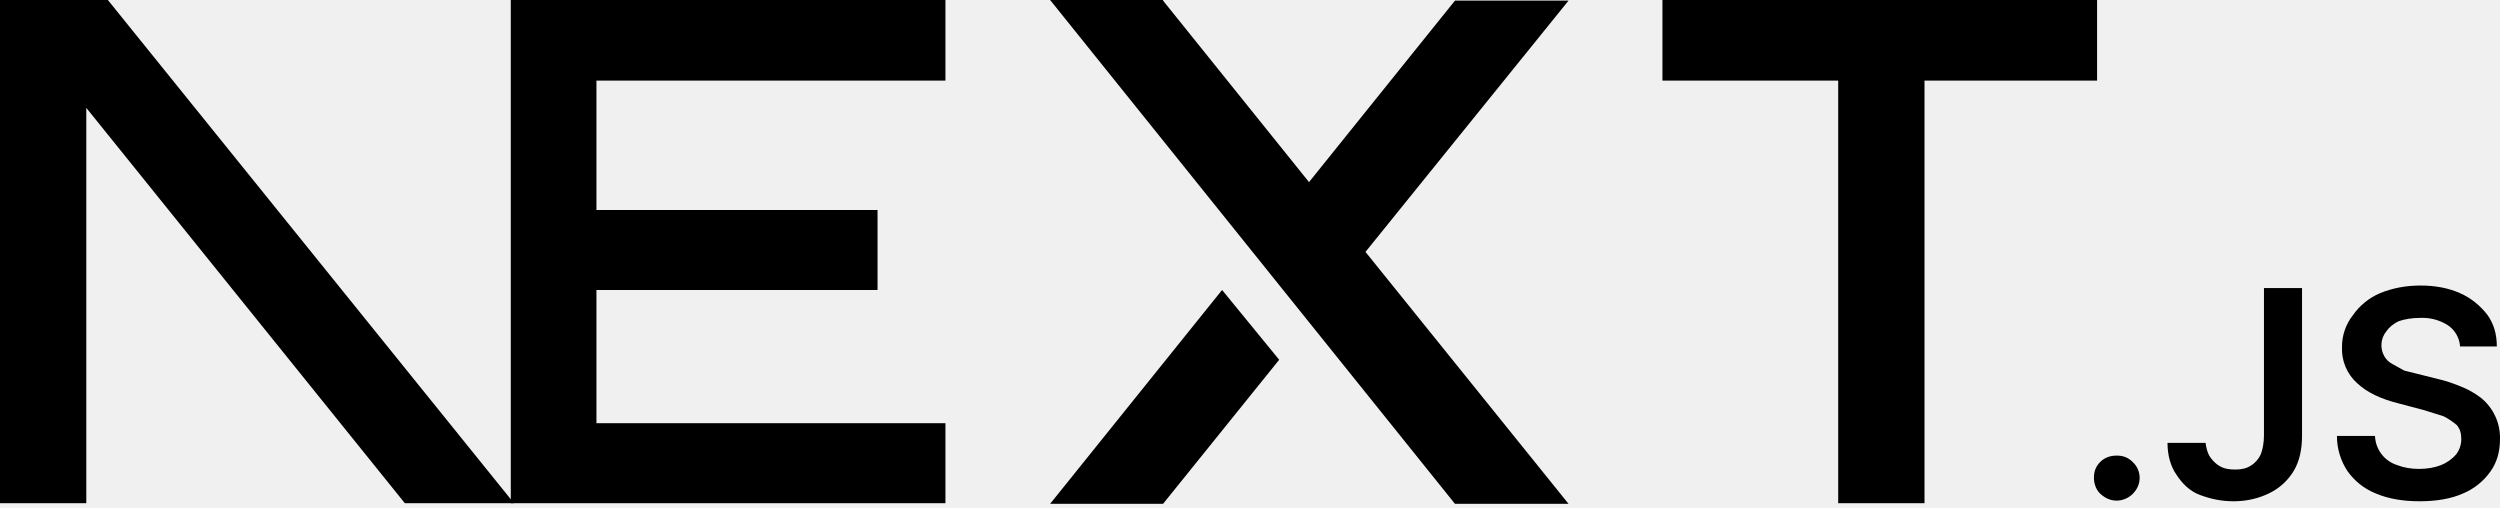
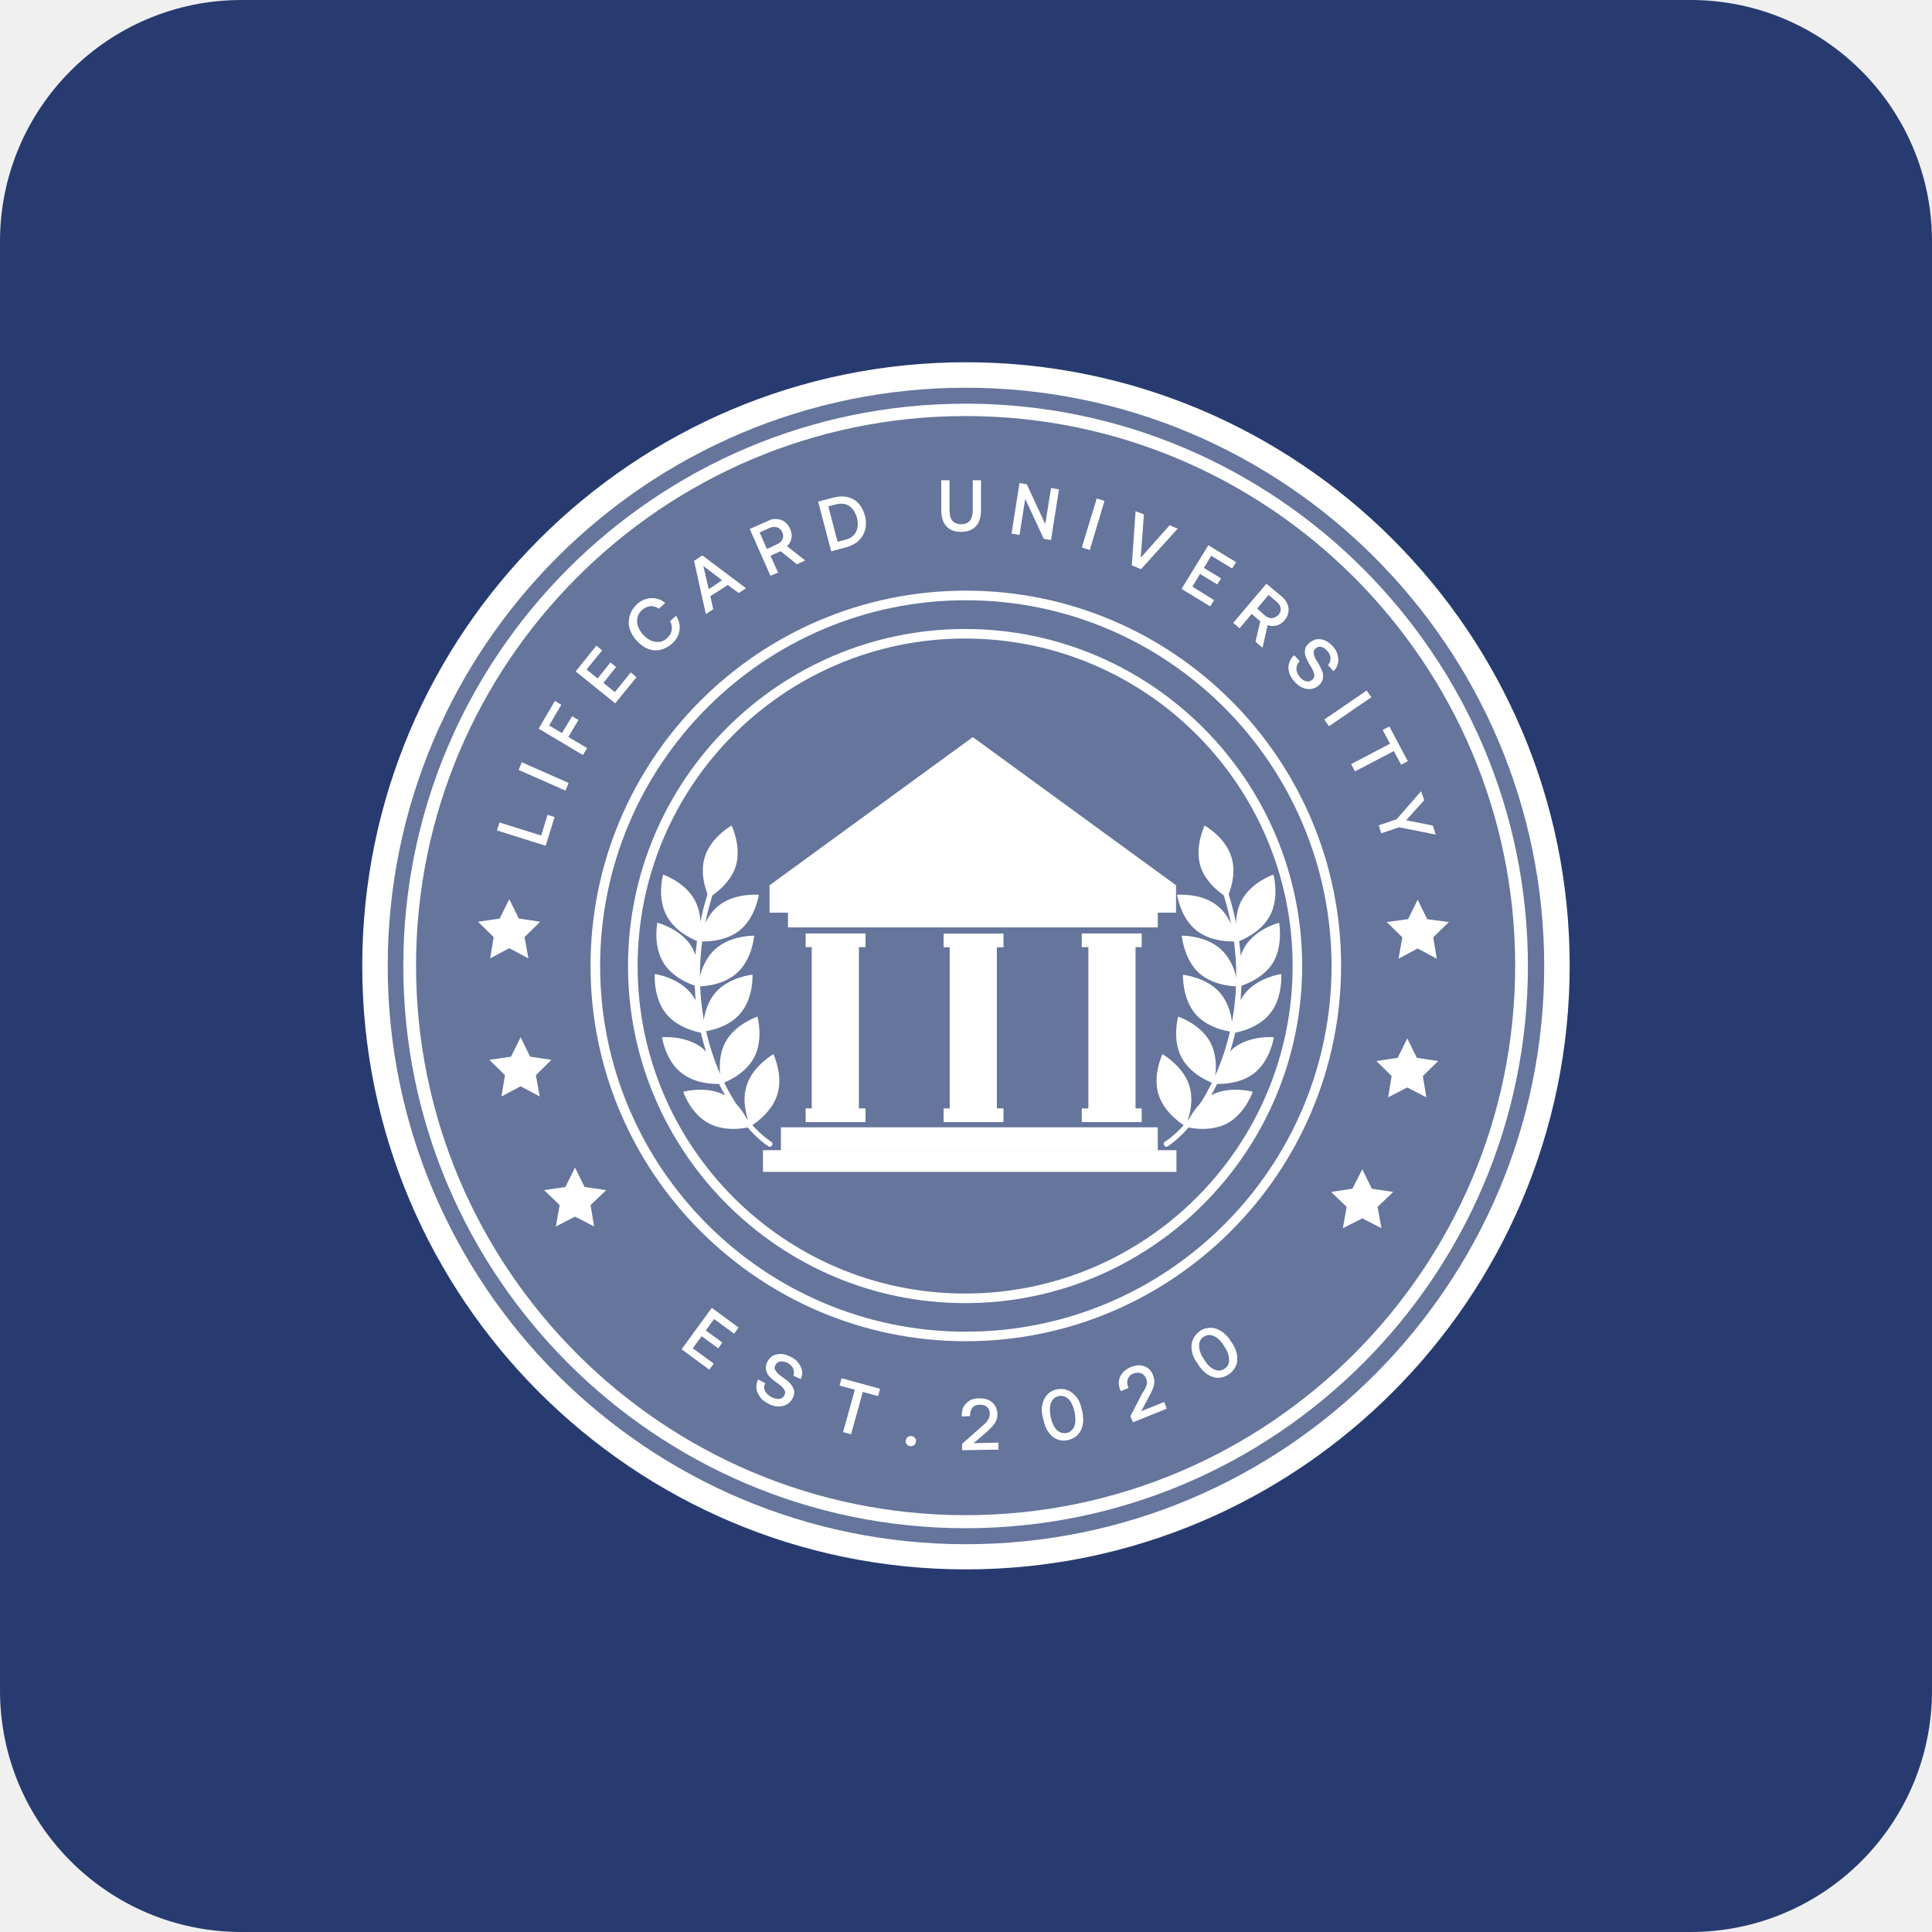
- <svg xmlns="http://www.w3.org/2000/svg" fill="none" viewBox="0 0 394 80">
-   <path fill="#000" d="M262 0h68.5v12.7h-27.2v66.6h-13.6V12.7H262V0ZM149 0v12.7H94v20.4h44.3v12.6H94v21h55v12.6H80.5V0h68.7zm34.3 0h-17.8l63.8 79.4h17.9l-32-39.7 32-39.6h-17.9l-23 28.6-23-28.6zm18.3 56.7-9-11-27.1 33.7h17.8l18.3-22.7z" />
-   <path fill="#000" d="M81 79.3 17 0H0v79.3h13.6V17l50.2 62.3H81Zm252.6-.4c-1 0-1.8-.4-2.5-1s-1.1-1.6-1.1-2.6.3-1.8 1-2.5 1.6-1 2.6-1 1.8.3 2.5 1a3.4 3.4 0 0 1 .6 4.3 3.7 3.7 0 0 1-3 1.8zm23.2-33.5h6v23.3c0 2.1-.4 4-1.3 5.5a9.1 9.1 0 0 1-3.8 3.5c-1.6.8-3.5 1.3-5.7 1.3-2 0-3.7-.4-5.3-1s-2.8-1.8-3.7-3.2c-.9-1.3-1.4-3-1.4-5h6c.1.8.3 1.6.7 2.2s1 1.2 1.6 1.5c.7.4 1.5.5 2.4.5 1 0 1.8-.2 2.4-.6a4 4 0 0 0 1.6-1.8c.3-.8.5-1.8.5-3V45.5zm30.9 9.1a4.4 4.4 0 0 0-2-3.3 7.5 7.5 0 0 0-4.3-1.1c-1.3 0-2.4.2-3.3.5-.9.4-1.6 1-2 1.6a3.5 3.5 0 0 0-.3 4c.3.5.7.9 1.3 1.2l1.8 1 2 .5 3.2.8c1.3.3 2.5.7 3.7 1.2a13 13 0 0 1 3.2 1.8 8.1 8.1 0 0 1 3 6.5c0 2-.5 3.7-1.5 5.1a10 10 0 0 1-4.4 3.5c-1.8.8-4.1 1.2-6.8 1.2-2.6 0-4.9-.4-6.8-1.2-2-.8-3.4-2-4.5-3.5a10 10 0 0 1-1.7-5.6h6a5 5 0 0 0 3.5 4.6c1 .4 2.2.6 3.4.6 1.3 0 2.5-.2 3.5-.6 1-.4 1.8-1 2.4-1.7a4 4 0 0 0 .8-2.4c0-.9-.2-1.6-.7-2.2a11 11 0 0 0-2.1-1.4l-3.2-1-3.8-1c-2.8-.7-5-1.7-6.6-3.2a7.2 7.2 0 0 1-2.4-5.7 8 8 0 0 1 1.7-5 10 10 0 0 1 4.3-3.5c2-.8 4-1.2 6.4-1.2 2.3 0 4.4.4 6.2 1.2 1.8.8 3.2 2 4.3 3.4 1 1.4 1.5 3 1.5 5h-5.8z" />
+ <svg xmlns="http://www.w3.org/2000/svg" width="32" height="32" viewBox="0 0 32 32" fill="none">
+   <g filter="url(#filter0_b_588_6726)">
+     <g clip-path="url(#clip0_588_6726)">
+       <rect width="32" height="32" rx="4" fill="#273B70" />
+       <path d="M25.779 15.999C25.779 21.403 21.399 25.788 15.99 25.788C10.587 25.782 6.207 21.403 6.207 15.999C6.207 10.596 10.587 6.211 15.995 6.211C21.399 6.211 25.779 10.591 25.779 15.999Z" fill="#E8F0FC" fill-opacity="0.32" />
+       <path d="M15.999 25.994C10.485 25.994 6 21.508 6 15.999C6 10.485 10.485 6 15.999 6C21.514 6 25.999 10.485 25.999 15.999C25.994 21.508 21.508 25.994 15.999 25.994ZM15.999 6.422C10.717 6.422 6.422 10.717 6.422 15.999C6.422 21.282 10.717 25.577 15.999 25.577C21.282 25.577 25.577 21.282 25.577 15.999C25.572 10.717 21.276 6.422 15.999 6.422Z" fill="white" />
+       <path d="M15.997 22.215C12.573 22.215 9.781 19.429 9.781 15.999C9.781 12.569 12.567 9.783 15.997 9.783C19.427 9.783 22.213 12.569 22.213 15.999C22.208 19.424 19.422 22.215 15.997 22.215ZM15.997 9.942C12.657 9.942 9.94 12.659 9.94 15.999C9.94 19.339 12.657 22.057 15.997 22.057C19.337 22.057 22.055 19.339 22.055 15.999C22.05 12.659 19.337 9.942 15.997 9.942Z" fill="white" />
+       <path d="M15.993 25.312C10.859 25.312 6.68 21.133 6.68 15.999C6.68 10.865 10.859 6.686 15.993 6.686C21.128 6.686 25.307 10.865 25.307 15.999C25.307 21.133 21.128 25.312 15.993 25.312ZM15.993 6.891C10.975 6.891 6.891 10.976 6.891 15.994C6.891 21.012 10.975 25.096 15.993 25.096C21.011 25.096 25.096 21.012 25.096 15.994C25.096 10.976 21.011 6.891 15.993 6.891Z" fill="white" />
+       <path d="M15.985 21.584C12.909 21.584 10.402 19.077 10.402 16.001C10.402 12.924 12.909 10.418 15.985 10.418C19.061 10.418 21.568 12.924 21.568 16.001C21.568 19.077 19.067 21.584 15.985 21.584ZM15.985 10.576C12.993 10.576 10.561 13.009 10.561 16.001C10.561 18.993 12.993 21.425 15.985 21.425C18.977 21.425 21.41 18.993 21.41 16.001C21.41 13.009 18.977 10.576 15.985 10.576Z" fill="white" />
+       <path d="M23.481 14.902L23.639 15.224L23.998 15.272L23.739 15.525L23.797 15.879L23.481 15.71L23.164 15.879L23.227 15.525L22.969 15.272L23.322 15.224L23.481 14.902Z" fill="white" />
+       <path d="M22.564 19.367L22.722 19.689L23.076 19.742L22.817 19.99L22.881 20.343L22.564 20.18L22.242 20.343L22.305 19.99L22.047 19.742L22.4 19.689L22.564 19.367Z" fill="white" />
+       <path d="M23.309 17.199L23.467 17.521L23.821 17.574L23.567 17.822L23.625 18.175L23.309 18.012L22.992 18.175L23.05 17.822L22.797 17.574L23.15 17.521L23.309 17.199Z" fill="white" />
+       <path d="M8.435 14.893L8.277 15.214L7.918 15.267L8.177 15.521L8.118 15.874L8.435 15.705L8.752 15.874L8.688 15.521L8.947 15.267L8.593 15.214L8.435 14.893Z" fill="white" />
+       <path d="M9.524 19.338L9.365 19.66L9.012 19.712L9.27 19.96L9.207 20.314L9.524 20.151L9.84 20.314L9.782 19.96L10.041 19.712L9.682 19.66L9.524 19.338Z" fill="white" />
+       <path d="M8.623 17.18L8.464 17.502L8.105 17.554L8.364 17.808L8.306 18.161L8.623 17.992L8.939 18.161L8.876 17.808L9.134 17.554L8.781 17.502L8.623 17.18Z" fill="white" />
+       <path d="M19.479 15.117H12.746V14.663L16.113 12.209L19.479 14.663V15.117Z" fill="white" />
+       <path d="M19.177 14.844H13.051V15.361H19.177V14.844Z" fill="white" />
+       <path d="M19.176 18.672H12.934V19.057H19.176V18.672Z" fill="white" />
+       <path d="M19.486 19.051H12.637V19.41H19.486V19.051Z" fill="white" />
+       <path d="M14.336 15.461H13.344V15.688H14.336V15.461Z" fill="white" />
+       <path d="M14.336 18.359H13.344V18.586H14.336V18.359Z" fill="white" />
+       <path d="M14.226 15.57H13.445V18.378H14.226V15.57Z" fill="white" />
+       <path d="M16.621 15.463H15.629V15.69H16.621V15.463Z" fill="white" />
+       <path d="M16.621 18.359H15.629V18.586H16.621V18.359Z" fill="white" />
+       <path d="M16.511 15.57H15.73V18.378H16.511V15.57Z" fill="white" />
+       <path d="M18.91 15.461H17.918V15.688H18.91V15.461Z" fill="white" />
+       <path d="M18.91 18.359H17.918V18.586H18.91V18.359Z" fill="white" />
+       <path d="M18.808 15.568H18.027V18.376H18.808V15.568Z" fill="white" />
+       <path d="M12.186 14.349C12.081 14.676 11.743 14.866 11.743 14.866C11.743 14.866 11.569 14.518 11.675 14.191C11.78 13.858 12.118 13.674 12.118 13.674C12.118 13.674 12.287 14.022 12.186 14.349Z" fill="white" />
+       <path d="M12.242 15.417C11.967 15.628 11.582 15.591 11.582 15.591C11.582 15.591 11.64 15.206 11.909 14.995C12.184 14.784 12.569 14.821 12.569 14.821C12.569 14.821 12.516 15.201 12.242 15.417Z" fill="white" />
+       <path d="M11.041 15.167C11.204 15.473 11.568 15.594 11.568 15.594C11.568 15.594 11.674 15.22 11.51 14.914C11.347 14.608 10.983 14.486 10.983 14.486C10.983 14.486 10.877 14.861 11.041 15.167Z" fill="white" />
+       <path d="M12.206 16.116C11.948 16.348 11.562 16.337 11.562 16.337C11.562 16.337 11.589 15.952 11.847 15.72C12.106 15.488 12.491 15.498 12.491 15.498C12.491 15.498 12.465 15.883 12.206 16.116Z" fill="white" />
+       <path d="M10.993 15.953C11.178 16.244 11.553 16.339 11.553 16.339C11.553 16.339 11.632 15.959 11.447 15.668C11.263 15.378 10.888 15.283 10.888 15.283C10.888 15.283 10.809 15.658 10.993 15.953Z" fill="white" />
+       <path d="M12.253 16.797C12.026 17.055 11.641 17.087 11.641 17.087C11.641 17.087 11.625 16.702 11.852 16.438C12.079 16.18 12.464 16.143 12.464 16.143C12.464 16.143 12.485 16.538 12.253 16.797Z" fill="white" />
+       <path d="M11.03 16.787C11.246 17.056 11.632 17.109 11.632 17.109C11.632 17.109 11.663 16.724 11.447 16.455C11.231 16.186 10.845 16.133 10.845 16.133C10.845 16.133 10.814 16.513 11.03 16.787Z" fill="white" />
+       <path d="M12.488 17.519C12.325 17.825 11.955 17.946 11.955 17.946C11.955 17.946 11.85 17.571 12.013 17.265C12.177 16.959 12.546 16.838 12.546 16.838C12.546 16.838 12.652 17.218 12.488 17.519Z" fill="white" />
+       <path d="M11.292 17.776C11.566 17.988 11.952 17.951 11.952 17.951C11.952 17.951 11.894 17.565 11.624 17.354C11.35 17.143 10.965 17.18 10.965 17.18C10.965 17.18 11.018 17.565 11.292 17.776Z" fill="white" />
+       <path d="M12.873 18.136C12.768 18.463 12.43 18.654 12.43 18.654C12.43 18.654 12.261 18.305 12.367 17.978C12.472 17.651 12.81 17.461 12.81 17.461C12.81 17.461 12.979 17.809 12.873 18.136Z" fill="white" />
+       <path d="M11.749 18.611C12.055 18.769 12.43 18.664 12.43 18.664C12.43 18.664 12.303 18.294 11.997 18.136C11.691 17.978 11.316 18.083 11.316 18.083C11.316 18.083 11.438 18.453 11.749 18.611Z" fill="white" />
+       <path d="M12.739 18.992C12.733 18.992 12.733 18.987 12.728 18.987C12.438 18.797 12 18.295 11.731 17.525C11.515 16.913 11.346 15.931 11.747 14.723C11.752 14.702 11.778 14.691 11.8 14.697C11.821 14.702 11.831 14.728 11.826 14.749C11.145 16.802 12.106 18.475 12.776 18.913C12.797 18.923 12.802 18.95 12.786 18.971C12.776 18.992 12.76 18.997 12.739 18.992Z" fill="white" />
+       <path d="M19.883 14.349C19.989 14.676 20.327 14.866 20.327 14.866C20.327 14.866 20.501 14.518 20.395 14.191C20.29 13.858 19.952 13.674 19.952 13.674C19.952 13.674 19.783 14.022 19.883 14.349Z" fill="white" />
+       <path d="M19.823 15.417C20.098 15.628 20.483 15.591 20.483 15.591C20.483 15.591 20.425 15.206 20.156 14.995C19.881 14.784 19.496 14.821 19.496 14.821C19.496 14.821 19.549 15.201 19.823 15.417Z" fill="white" />
+       <path d="M21.034 15.167C20.87 15.473 20.506 15.594 20.506 15.594C20.506 15.594 20.401 15.22 20.564 14.914C20.728 14.608 21.092 14.486 21.092 14.486C21.092 14.486 21.197 14.861 21.034 15.167Z" fill="white" />
+       <path d="M19.859 16.116C20.118 16.348 20.503 16.337 20.503 16.337C20.503 16.337 20.477 15.952 20.218 15.72C19.959 15.488 19.574 15.498 19.574 15.498C19.574 15.498 19.606 15.883 19.859 16.116Z" fill="white" />
+       <path d="M21.08 15.953C20.895 16.244 20.521 16.339 20.521 16.339C20.521 16.339 20.442 15.959 20.626 15.668C20.811 15.378 21.186 15.283 21.186 15.283C21.186 15.283 21.259 15.658 21.08 15.953Z" fill="white" />
+       <path d="M19.805 16.801C20.032 17.059 20.417 17.091 20.417 17.091C20.417 17.091 20.433 16.706 20.206 16.442C19.979 16.183 19.594 16.146 19.594 16.146C19.594 16.146 19.578 16.542 19.805 16.801Z" fill="white" />
+       <path d="M21.037 16.787C20.82 17.056 20.435 17.109 20.435 17.109C20.435 17.109 20.404 16.724 20.62 16.455C20.836 16.186 21.221 16.133 21.221 16.133C21.221 16.133 21.253 16.513 21.037 16.787Z" fill="white" />
+       <path d="M19.572 17.519C19.736 17.825 20.105 17.946 20.105 17.946C20.105 17.946 20.21 17.571 20.047 17.265C19.883 16.959 19.514 16.838 19.514 16.838C19.514 16.838 19.408 17.218 19.572 17.519Z" fill="white" />
+       <path d="M20.773 17.776C20.498 17.988 20.113 17.951 20.113 17.951C20.113 17.951 20.171 17.565 20.44 17.354C20.715 17.143 21.1 17.18 21.1 17.18C21.1 17.18 21.042 17.565 20.773 17.776Z" fill="white" />
+       <path d="M19.191 18.136C19.297 18.463 19.634 18.654 19.634 18.654C19.634 18.654 19.803 18.305 19.698 17.978C19.592 17.651 19.254 17.461 19.254 17.461C19.254 17.461 19.085 17.809 19.191 18.136Z" fill="white" />
+       <path d="M20.317 18.611C20.011 18.769 19.637 18.664 19.637 18.664C19.637 18.664 19.763 18.294 20.069 18.136C20.375 17.978 20.75 18.083 20.75 18.083C20.75 18.083 20.623 18.453 20.317 18.611Z" fill="white" />
+       <path d="M19.33 18.992C19.335 18.992 19.335 18.987 19.341 18.987C19.631 18.797 20.069 18.295 20.338 17.525C20.554 16.913 20.723 15.931 20.322 14.723C20.317 14.702 20.291 14.691 20.269 14.697C20.248 14.702 20.238 14.728 20.243 14.749C20.924 16.802 19.963 18.475 19.293 18.913C19.272 18.923 19.267 18.95 19.283 18.971C19.293 18.992 19.314 18.997 19.33 18.992Z" fill="white" />
+       <path d="M8.23 13.755L8.273 13.623L8.964 13.839L9.069 13.496L9.186 13.533L9.038 14.008L8.23 13.755Z" fill="white" />
+       <path d="M8.643 12.625L9.418 12.968L9.366 13.095L8.59 12.752L8.643 12.625Z" fill="white" />
+       <path d="M9.191 11.609L9.297 11.673L9.096 12.016L9.307 12.142L9.476 11.863L9.581 11.926L9.413 12.206L9.724 12.39L9.655 12.506L8.922 12.069L9.191 11.609Z" fill="white" />
+       <path d="M9.878 10.693L9.973 10.773L9.715 11.089L9.899 11.237L10.11 10.973L10.205 11.047L9.994 11.311L10.184 11.464L10.448 11.137L10.543 11.216L10.19 11.649L9.535 11.121L9.878 10.693Z" fill="white" />
+       <path d="M10.433 10.188C10.454 10.119 10.496 10.061 10.554 10.003C10.602 9.961 10.649 9.935 10.707 9.919C10.76 9.903 10.813 9.903 10.871 9.914C10.924 9.924 10.976 9.951 11.018 9.987L10.913 10.082C10.866 10.051 10.818 10.035 10.771 10.04C10.723 10.046 10.675 10.067 10.633 10.104C10.596 10.14 10.57 10.177 10.559 10.225C10.549 10.272 10.549 10.32 10.565 10.367C10.581 10.415 10.607 10.462 10.649 10.51C10.691 10.552 10.734 10.589 10.781 10.61C10.829 10.631 10.876 10.636 10.924 10.631C10.971 10.626 11.013 10.605 11.05 10.568C11.092 10.531 11.119 10.483 11.124 10.436C11.135 10.389 11.124 10.336 11.098 10.288L11.198 10.199C11.23 10.251 11.251 10.299 11.256 10.357C11.261 10.41 11.256 10.462 11.235 10.515C11.214 10.568 11.182 10.615 11.135 10.658C11.076 10.71 11.008 10.747 10.939 10.763C10.871 10.779 10.802 10.774 10.734 10.747C10.665 10.721 10.602 10.674 10.544 10.61C10.486 10.547 10.449 10.478 10.428 10.41C10.406 10.341 10.412 10.257 10.433 10.188Z" fill="white" />
+       <path d="M11.496 9.289L11.633 9.199L12.356 9.743L12.235 9.822L12.055 9.69L11.765 9.875L11.813 10.091L11.691 10.17L11.496 9.289ZM11.96 9.611L11.649 9.373L11.739 9.759L11.96 9.611Z" fill="white" />
+       <path d="M12.867 8.597C12.914 8.602 12.961 8.613 12.998 8.645C13.035 8.671 13.067 8.713 13.088 8.761C13.109 8.813 13.12 8.866 13.109 8.914C13.099 8.966 13.078 9.009 13.035 9.046L13.336 9.283L13.199 9.346L12.93 9.13L12.761 9.204L12.888 9.484L12.761 9.536L12.418 8.761L12.719 8.629C12.766 8.602 12.819 8.592 12.867 8.597ZM12.872 9.014C12.919 8.993 12.946 8.966 12.961 8.929C12.977 8.893 12.977 8.856 12.956 8.813C12.935 8.771 12.909 8.745 12.872 8.734C12.835 8.724 12.793 8.724 12.745 8.745L12.582 8.819L12.703 9.093L12.872 9.014Z" fill="white" />
+       <path d="M13.815 8.239C13.899 8.218 13.973 8.218 14.041 8.234C14.11 8.25 14.173 8.287 14.221 8.339C14.268 8.392 14.305 8.461 14.326 8.54C14.348 8.619 14.348 8.698 14.332 8.767C14.316 8.835 14.279 8.899 14.226 8.952C14.173 9.004 14.105 9.036 14.026 9.062L13.767 9.131L13.551 8.308L13.815 8.239ZM14.179 8.809C14.21 8.746 14.216 8.667 14.194 8.577C14.168 8.487 14.126 8.424 14.068 8.382C14.005 8.339 13.931 8.334 13.846 8.355L13.72 8.387L13.873 8.973L13.999 8.941C14.089 8.92 14.147 8.872 14.179 8.809Z" fill="white" />
+       <path d="M15.727 8.446C15.727 8.525 15.743 8.588 15.774 8.625C15.806 8.662 15.854 8.683 15.917 8.683C15.986 8.683 16.033 8.662 16.065 8.625C16.096 8.583 16.112 8.525 16.112 8.446V7.955H16.249V8.441C16.249 8.562 16.223 8.652 16.165 8.715C16.107 8.778 16.028 8.81 15.917 8.81C15.812 8.81 15.727 8.778 15.674 8.715C15.616 8.652 15.59 8.562 15.59 8.441V7.955H15.727V8.446Z" fill="white" />
+       <path d="M16.886 8L17.007 8.021L17.313 8.681L17.408 8.084L17.54 8.106L17.408 8.945L17.287 8.923L16.981 8.264L16.886 8.86L16.754 8.839L16.886 8Z" fill="white" />
+       <path d="M18.293 8.298L18.05 9.111L17.918 9.068L18.166 8.256L18.293 8.298Z" fill="white" />
+       <path d="M18.947 8.52L18.894 9.237L19.374 8.699L19.506 8.757L18.899 9.427L18.746 9.364L18.809 8.467L18.947 8.52Z" fill="white" />
+       <path d="M20.473 9.311L20.409 9.416L20.061 9.205L19.94 9.406L20.225 9.58L20.161 9.68L19.876 9.506L19.75 9.717L20.108 9.939L20.045 10.044L19.57 9.754L20.014 9.031L20.473 9.311Z" fill="white" />
+       <path d="M21.323 10.006C21.344 10.053 21.349 10.095 21.339 10.143C21.333 10.19 21.312 10.233 21.275 10.275C21.238 10.317 21.196 10.349 21.143 10.359C21.091 10.375 21.043 10.37 20.996 10.354L20.911 10.729L20.795 10.628L20.874 10.291L20.732 10.169L20.531 10.407L20.426 10.317L20.975 9.668L21.228 9.879C21.275 9.921 21.307 9.958 21.323 10.006ZM20.953 10.196C20.99 10.227 21.033 10.243 21.07 10.238C21.107 10.233 21.143 10.217 21.175 10.185C21.207 10.148 21.217 10.111 21.212 10.074C21.207 10.037 21.186 10 21.149 9.969L21.012 9.853L20.822 10.08L20.953 10.196Z" fill="white" />
+       <path d="M21.473 11.079C21.473 11.126 21.494 11.174 21.531 11.216C21.563 11.253 21.6 11.279 21.637 11.284C21.674 11.295 21.705 11.284 21.737 11.258C21.758 11.237 21.769 11.216 21.769 11.195C21.769 11.168 21.763 11.147 21.753 11.116C21.742 11.089 21.721 11.052 21.689 11.005C21.663 10.957 21.642 10.915 21.626 10.873C21.61 10.836 21.61 10.794 21.616 10.757C21.621 10.72 21.647 10.678 21.689 10.646C21.726 10.614 21.769 10.593 21.811 10.588C21.858 10.583 21.901 10.588 21.948 10.609C21.995 10.63 22.038 10.662 22.075 10.704C22.112 10.746 22.143 10.794 22.154 10.846C22.17 10.899 22.17 10.947 22.159 10.994C22.148 11.042 22.122 11.084 22.085 11.116L21.995 11.015C22.027 10.984 22.038 10.947 22.038 10.904C22.038 10.862 22.017 10.82 21.985 10.783C21.953 10.746 21.922 10.725 21.885 10.714C21.848 10.709 21.816 10.714 21.79 10.741C21.769 10.757 21.758 10.778 21.758 10.804C21.758 10.825 21.763 10.852 21.774 10.878C21.784 10.904 21.805 10.941 21.837 10.989C21.864 11.036 21.885 11.079 21.901 11.121C21.916 11.163 21.916 11.2 21.911 11.242C21.906 11.279 21.879 11.316 21.843 11.353C21.805 11.385 21.763 11.406 21.716 11.411C21.668 11.416 21.621 11.411 21.573 11.39C21.526 11.369 21.484 11.337 21.441 11.29C21.399 11.242 21.367 11.189 21.352 11.137C21.336 11.084 21.336 11.031 21.352 10.984C21.367 10.936 21.394 10.889 21.436 10.852L21.526 10.952C21.489 10.989 21.473 11.031 21.473 11.079Z" fill="white" />
+       <path d="M22.715 11.548L22.013 12.028L21.934 11.918L22.635 11.438L22.715 11.548Z" fill="white" />
+       <path d="M23.318 12.608L23.207 12.666L23.086 12.44L22.442 12.777L22.379 12.656L23.023 12.318L22.901 12.091L23.012 12.033L23.318 12.608Z" fill="white" />
+       <path d="M23.59 13.253L23.29 13.586L23.733 13.675L23.78 13.823L23.174 13.702L22.878 13.802L22.836 13.67L23.131 13.57L23.538 13.105L23.59 13.253Z" fill="white" />
+       <path d="M12.234 21.989L12.16 22.09L11.827 21.847L11.69 22.037L11.964 22.237L11.896 22.332L11.621 22.132L11.474 22.332L11.822 22.585L11.748 22.686L11.289 22.348L11.79 21.662L12.234 21.989Z" fill="white" />
+       <path d="M12.672 23.038C12.693 23.08 12.73 23.117 12.783 23.143C12.83 23.165 12.872 23.175 12.909 23.17C12.946 23.165 12.978 23.143 12.993 23.107C13.004 23.08 13.009 23.059 12.999 23.033C12.988 23.012 12.972 22.99 12.951 22.969C12.93 22.948 12.893 22.922 12.851 22.89C12.804 22.858 12.767 22.827 12.74 22.795C12.714 22.764 12.693 22.727 12.688 22.69C12.677 22.647 12.688 22.605 12.709 22.558C12.73 22.515 12.761 22.479 12.798 22.457C12.835 22.436 12.883 22.426 12.935 22.426C12.988 22.426 13.036 22.442 13.088 22.468C13.141 22.494 13.189 22.526 13.22 22.568C13.252 22.61 13.273 22.653 13.284 22.7C13.294 22.748 13.284 22.795 13.263 22.843L13.141 22.785C13.157 22.742 13.152 22.705 13.136 22.663C13.12 22.626 13.083 22.595 13.041 22.573C12.999 22.552 12.957 22.542 12.92 22.552C12.883 22.558 12.856 22.579 12.841 22.616C12.83 22.642 12.825 22.663 12.835 22.684C12.846 22.706 12.862 22.727 12.883 22.748C12.904 22.769 12.941 22.795 12.983 22.827C13.03 22.858 13.067 22.89 13.094 22.922C13.12 22.953 13.141 22.99 13.152 23.027C13.162 23.064 13.152 23.112 13.131 23.154C13.11 23.201 13.078 23.233 13.036 23.259C12.993 23.286 12.946 23.296 12.893 23.296C12.841 23.296 12.788 23.281 12.735 23.254C12.677 23.223 12.624 23.191 12.592 23.143C12.561 23.096 12.534 23.054 12.529 23.001C12.524 22.948 12.529 22.901 12.556 22.848L12.677 22.911C12.65 22.948 12.65 22.996 12.672 23.038Z" fill="white" />
+       <path d="M14.576 23.002L14.545 23.124L14.291 23.055L14.096 23.757L13.964 23.72L14.159 23.018L13.906 22.95L13.938 22.828L14.576 23.002Z" fill="white" />
+       <path d="M15.097 23.785C15.123 23.79 15.139 23.801 15.155 23.817C15.171 23.833 15.176 23.854 15.171 23.88C15.166 23.907 15.155 23.922 15.139 23.938C15.123 23.949 15.102 23.954 15.076 23.954C15.05 23.949 15.034 23.938 15.018 23.922C15.002 23.907 14.997 23.885 15.002 23.859C15.007 23.833 15.018 23.817 15.034 23.801C15.055 23.79 15.076 23.785 15.097 23.785Z" fill="white" />
+       <path d="M16.362 23.519C16.384 23.487 16.394 23.45 16.394 23.413C16.394 23.366 16.378 23.329 16.347 23.303C16.315 23.276 16.278 23.266 16.225 23.266C16.178 23.266 16.136 23.282 16.109 23.313C16.083 23.345 16.067 23.387 16.067 23.44V23.456L15.93 23.461V23.44C15.93 23.387 15.94 23.34 15.961 23.297C15.988 23.255 16.019 23.224 16.062 23.197C16.104 23.171 16.157 23.16 16.215 23.16C16.31 23.16 16.384 23.181 16.436 23.229C16.489 23.276 16.515 23.34 16.521 23.419C16.521 23.477 16.51 23.524 16.479 23.572C16.447 23.614 16.405 23.661 16.347 23.714L16.125 23.904L16.537 23.894V24.01L15.935 24.02V23.915L16.257 23.63C16.31 23.588 16.341 23.556 16.362 23.519Z" fill="white" />
+       <path d="M17.263 23.266C17.279 23.197 17.305 23.144 17.348 23.097C17.39 23.055 17.442 23.023 17.506 23.012C17.569 23.002 17.627 23.002 17.685 23.028C17.743 23.049 17.791 23.092 17.833 23.144C17.875 23.197 17.902 23.266 17.917 23.345L17.928 23.382C17.944 23.466 17.944 23.54 17.933 23.604C17.917 23.672 17.891 23.725 17.849 23.767C17.807 23.809 17.754 23.836 17.691 23.852C17.627 23.867 17.564 23.862 17.511 23.841C17.458 23.82 17.406 23.778 17.369 23.725C17.326 23.672 17.3 23.598 17.284 23.519L17.274 23.482C17.253 23.403 17.247 23.329 17.263 23.266ZM17.538 23.123C17.48 23.134 17.437 23.171 17.411 23.229C17.384 23.287 17.384 23.366 17.4 23.456L17.406 23.482C17.427 23.572 17.458 23.64 17.506 23.688C17.553 23.73 17.606 23.746 17.664 23.735C17.722 23.725 17.764 23.688 17.791 23.63C17.817 23.572 17.817 23.493 17.801 23.403L17.796 23.377C17.775 23.287 17.743 23.218 17.696 23.171C17.648 23.128 17.596 23.113 17.538 23.123Z" fill="white" />
+       <path d="M18.992 22.936C19.003 22.899 18.997 22.862 18.982 22.83C18.966 22.788 18.934 22.756 18.897 22.746C18.86 22.73 18.818 22.735 18.771 22.751C18.723 22.767 18.697 22.799 18.681 22.841C18.665 22.883 18.665 22.925 18.686 22.973L18.692 22.989L18.565 23.041L18.554 23.02C18.533 22.973 18.528 22.92 18.533 22.872C18.538 22.825 18.559 22.783 18.591 22.741C18.623 22.704 18.665 22.672 18.723 22.646C18.813 22.609 18.887 22.603 18.955 22.63C19.024 22.656 19.071 22.704 19.098 22.777C19.119 22.83 19.124 22.883 19.114 22.936C19.103 22.989 19.077 23.047 19.04 23.115L18.902 23.374L19.282 23.221L19.325 23.332L18.765 23.558L18.723 23.458L18.918 23.078C18.966 23.015 18.982 22.973 18.992 22.936Z" fill="white" />
+       <path d="M19.739 22.367C19.729 22.298 19.734 22.235 19.761 22.182C19.787 22.124 19.824 22.082 19.877 22.045C19.929 22.008 19.988 21.992 20.051 21.992C20.114 21.992 20.172 22.013 20.23 22.05C20.288 22.087 20.341 22.14 20.383 22.209L20.404 22.24C20.452 22.309 20.478 22.377 20.489 22.446C20.499 22.515 20.494 22.573 20.468 22.631C20.441 22.683 20.404 22.731 20.346 22.768C20.288 22.805 20.23 22.821 20.172 22.821C20.114 22.821 20.051 22.799 19.998 22.763C19.945 22.726 19.887 22.673 19.845 22.599L19.824 22.567C19.776 22.504 19.75 22.435 19.739 22.367ZM19.94 22.14C19.887 22.172 19.861 22.219 19.861 22.288C19.861 22.351 19.882 22.425 19.935 22.504L19.951 22.53C20.003 22.61 20.056 22.662 20.114 22.683C20.172 22.71 20.23 22.705 20.278 22.673C20.331 22.641 20.357 22.594 20.357 22.525C20.357 22.456 20.336 22.388 20.283 22.309L20.267 22.282C20.214 22.203 20.162 22.151 20.104 22.129C20.046 22.103 19.993 22.108 19.94 22.14Z" fill="white" />
+     </g>
+   </g>
+   <defs>
+     <filter id="filter0_b_588_6726" x="-4" y="-4" width="40" height="40" filterUnits="userSpaceOnUse" color-interpolation-filters="sRGB">
+       <feFlood flood-opacity="0" result="BackgroundImageFix" />
+       <feGaussianBlur in="BackgroundImageFix" stdDeviation="2" />
+       <feComposite in2="SourceAlpha" operator="in" result="effect1_backgroundBlur_588_6726" />
+       <feBlend mode="normal" in="SourceGraphic" in2="effect1_backgroundBlur_588_6726" result="shape" />
+     </filter>
+     <clipPath id="clip0_588_6726">
+       <rect width="32" height="32" rx="4" fill="white" />
+     </clipPath>
+   </defs>
</svg>
